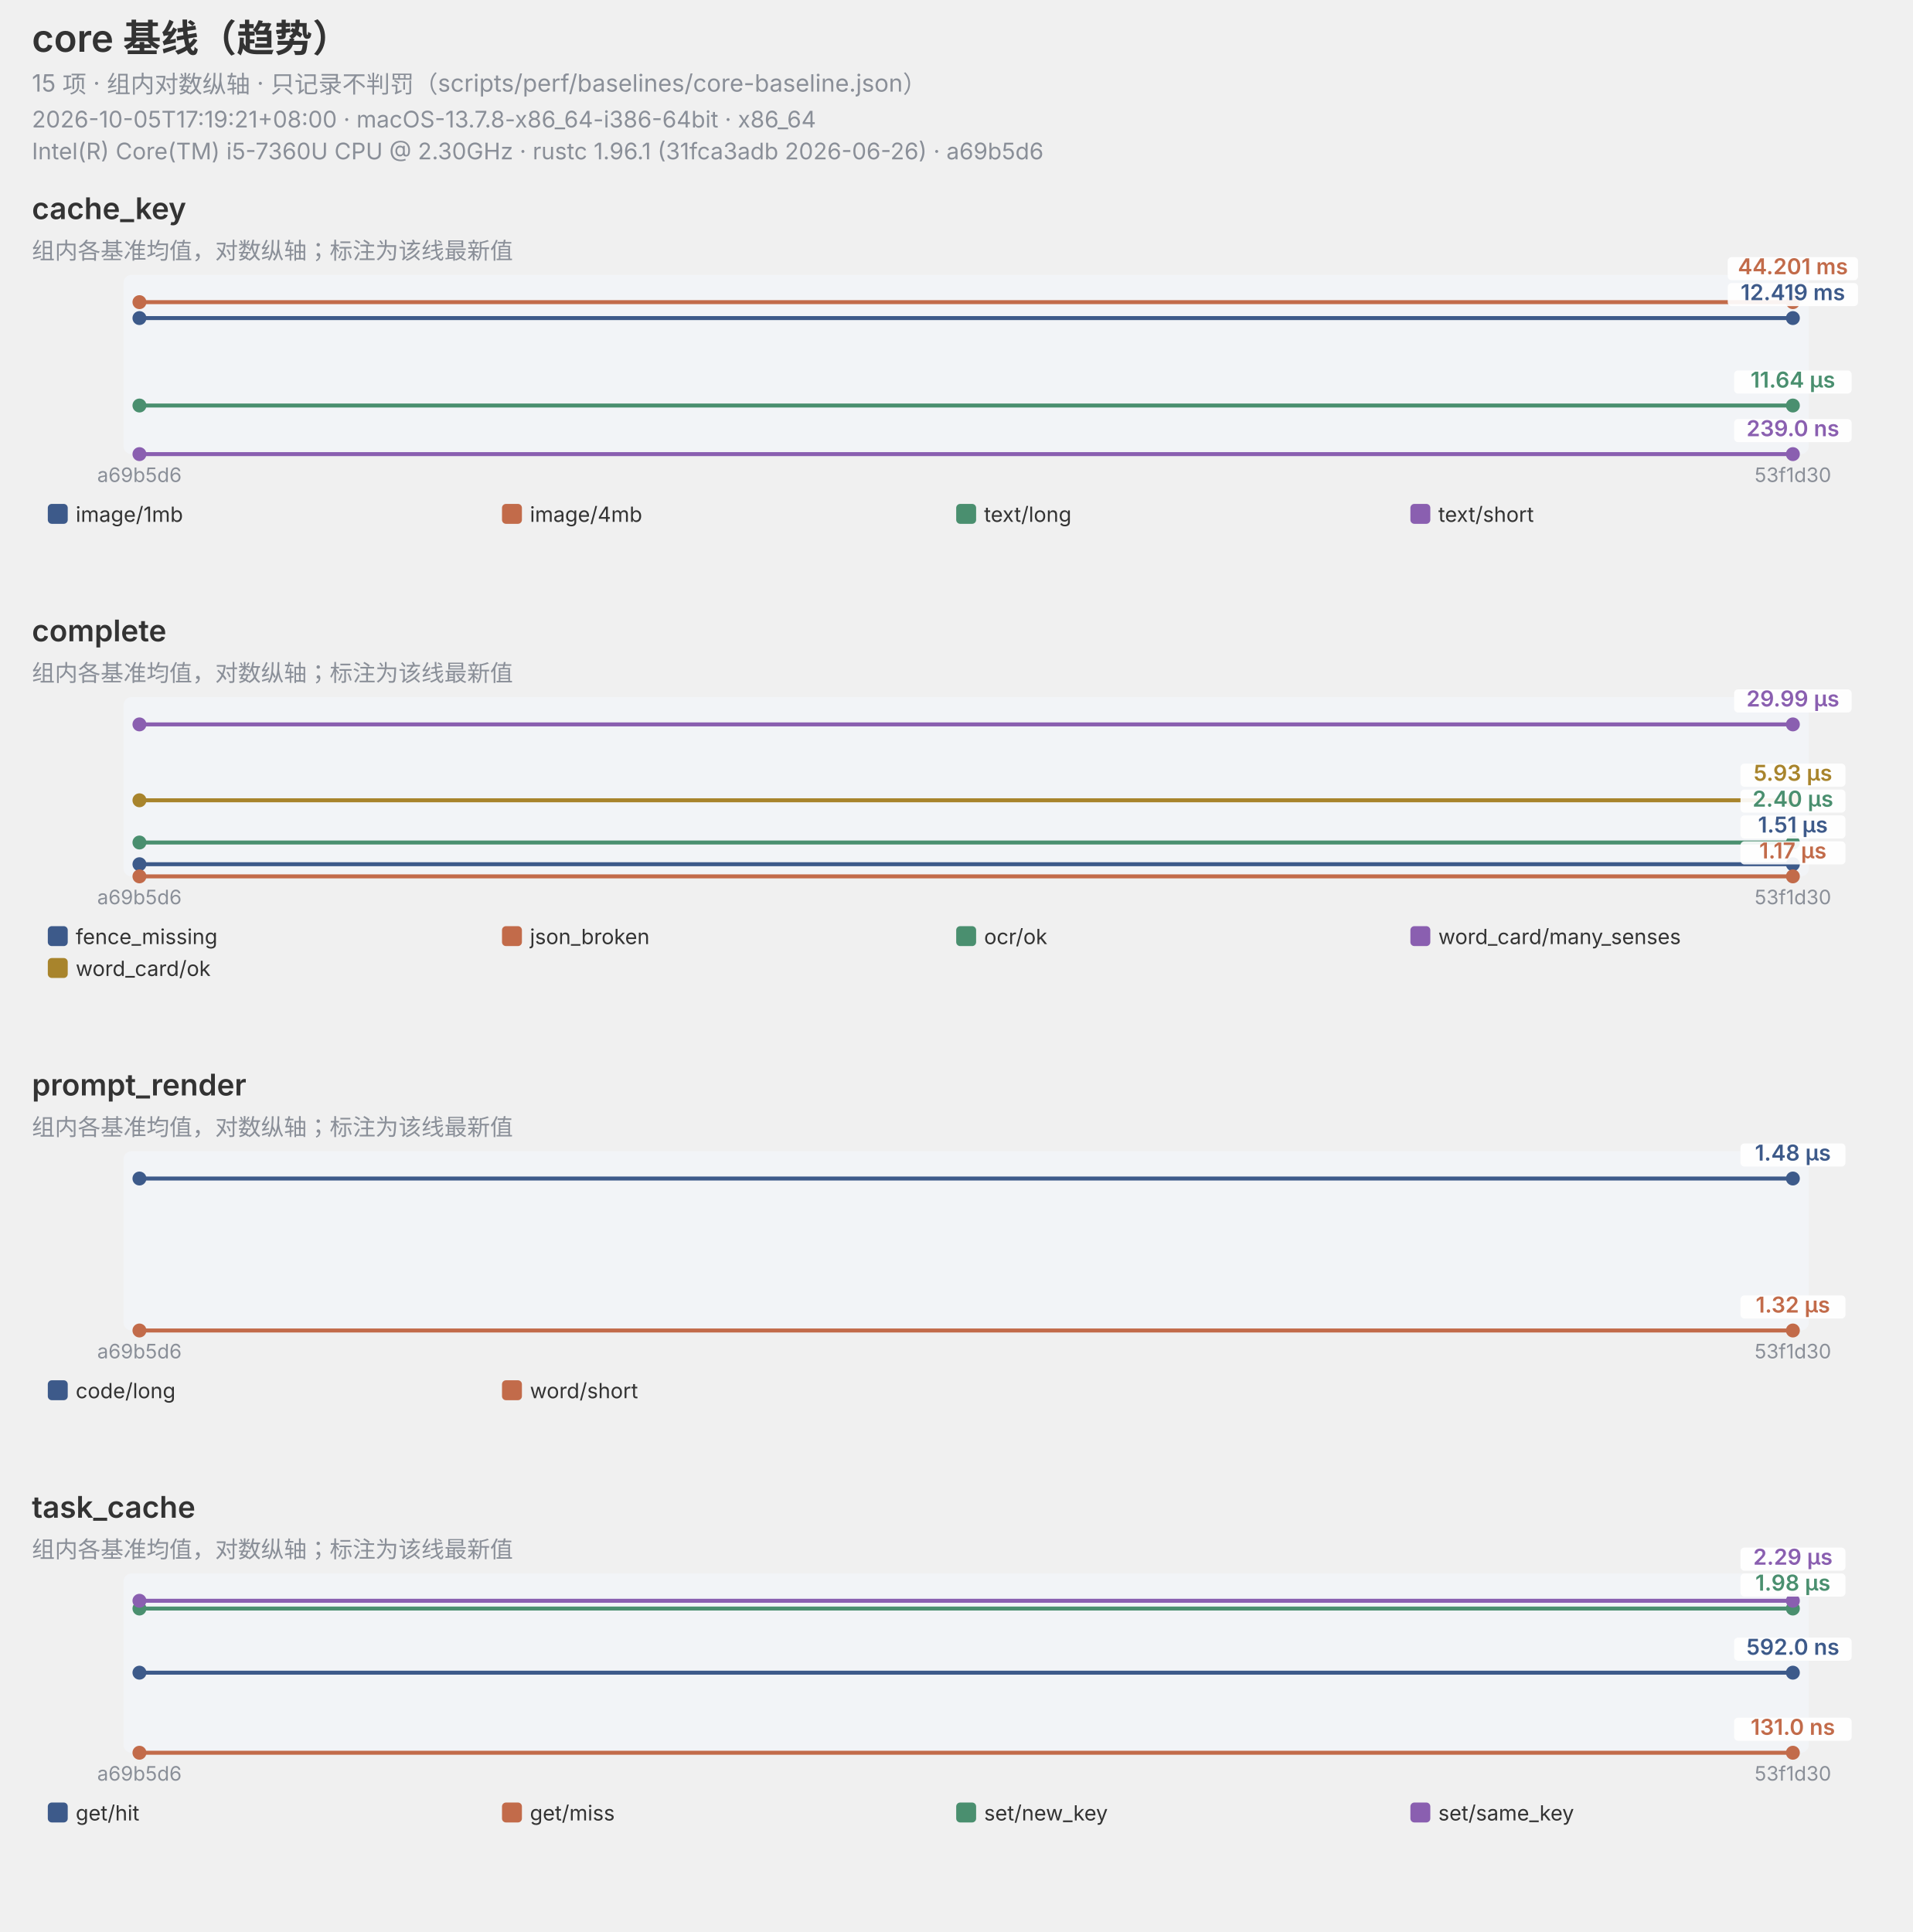
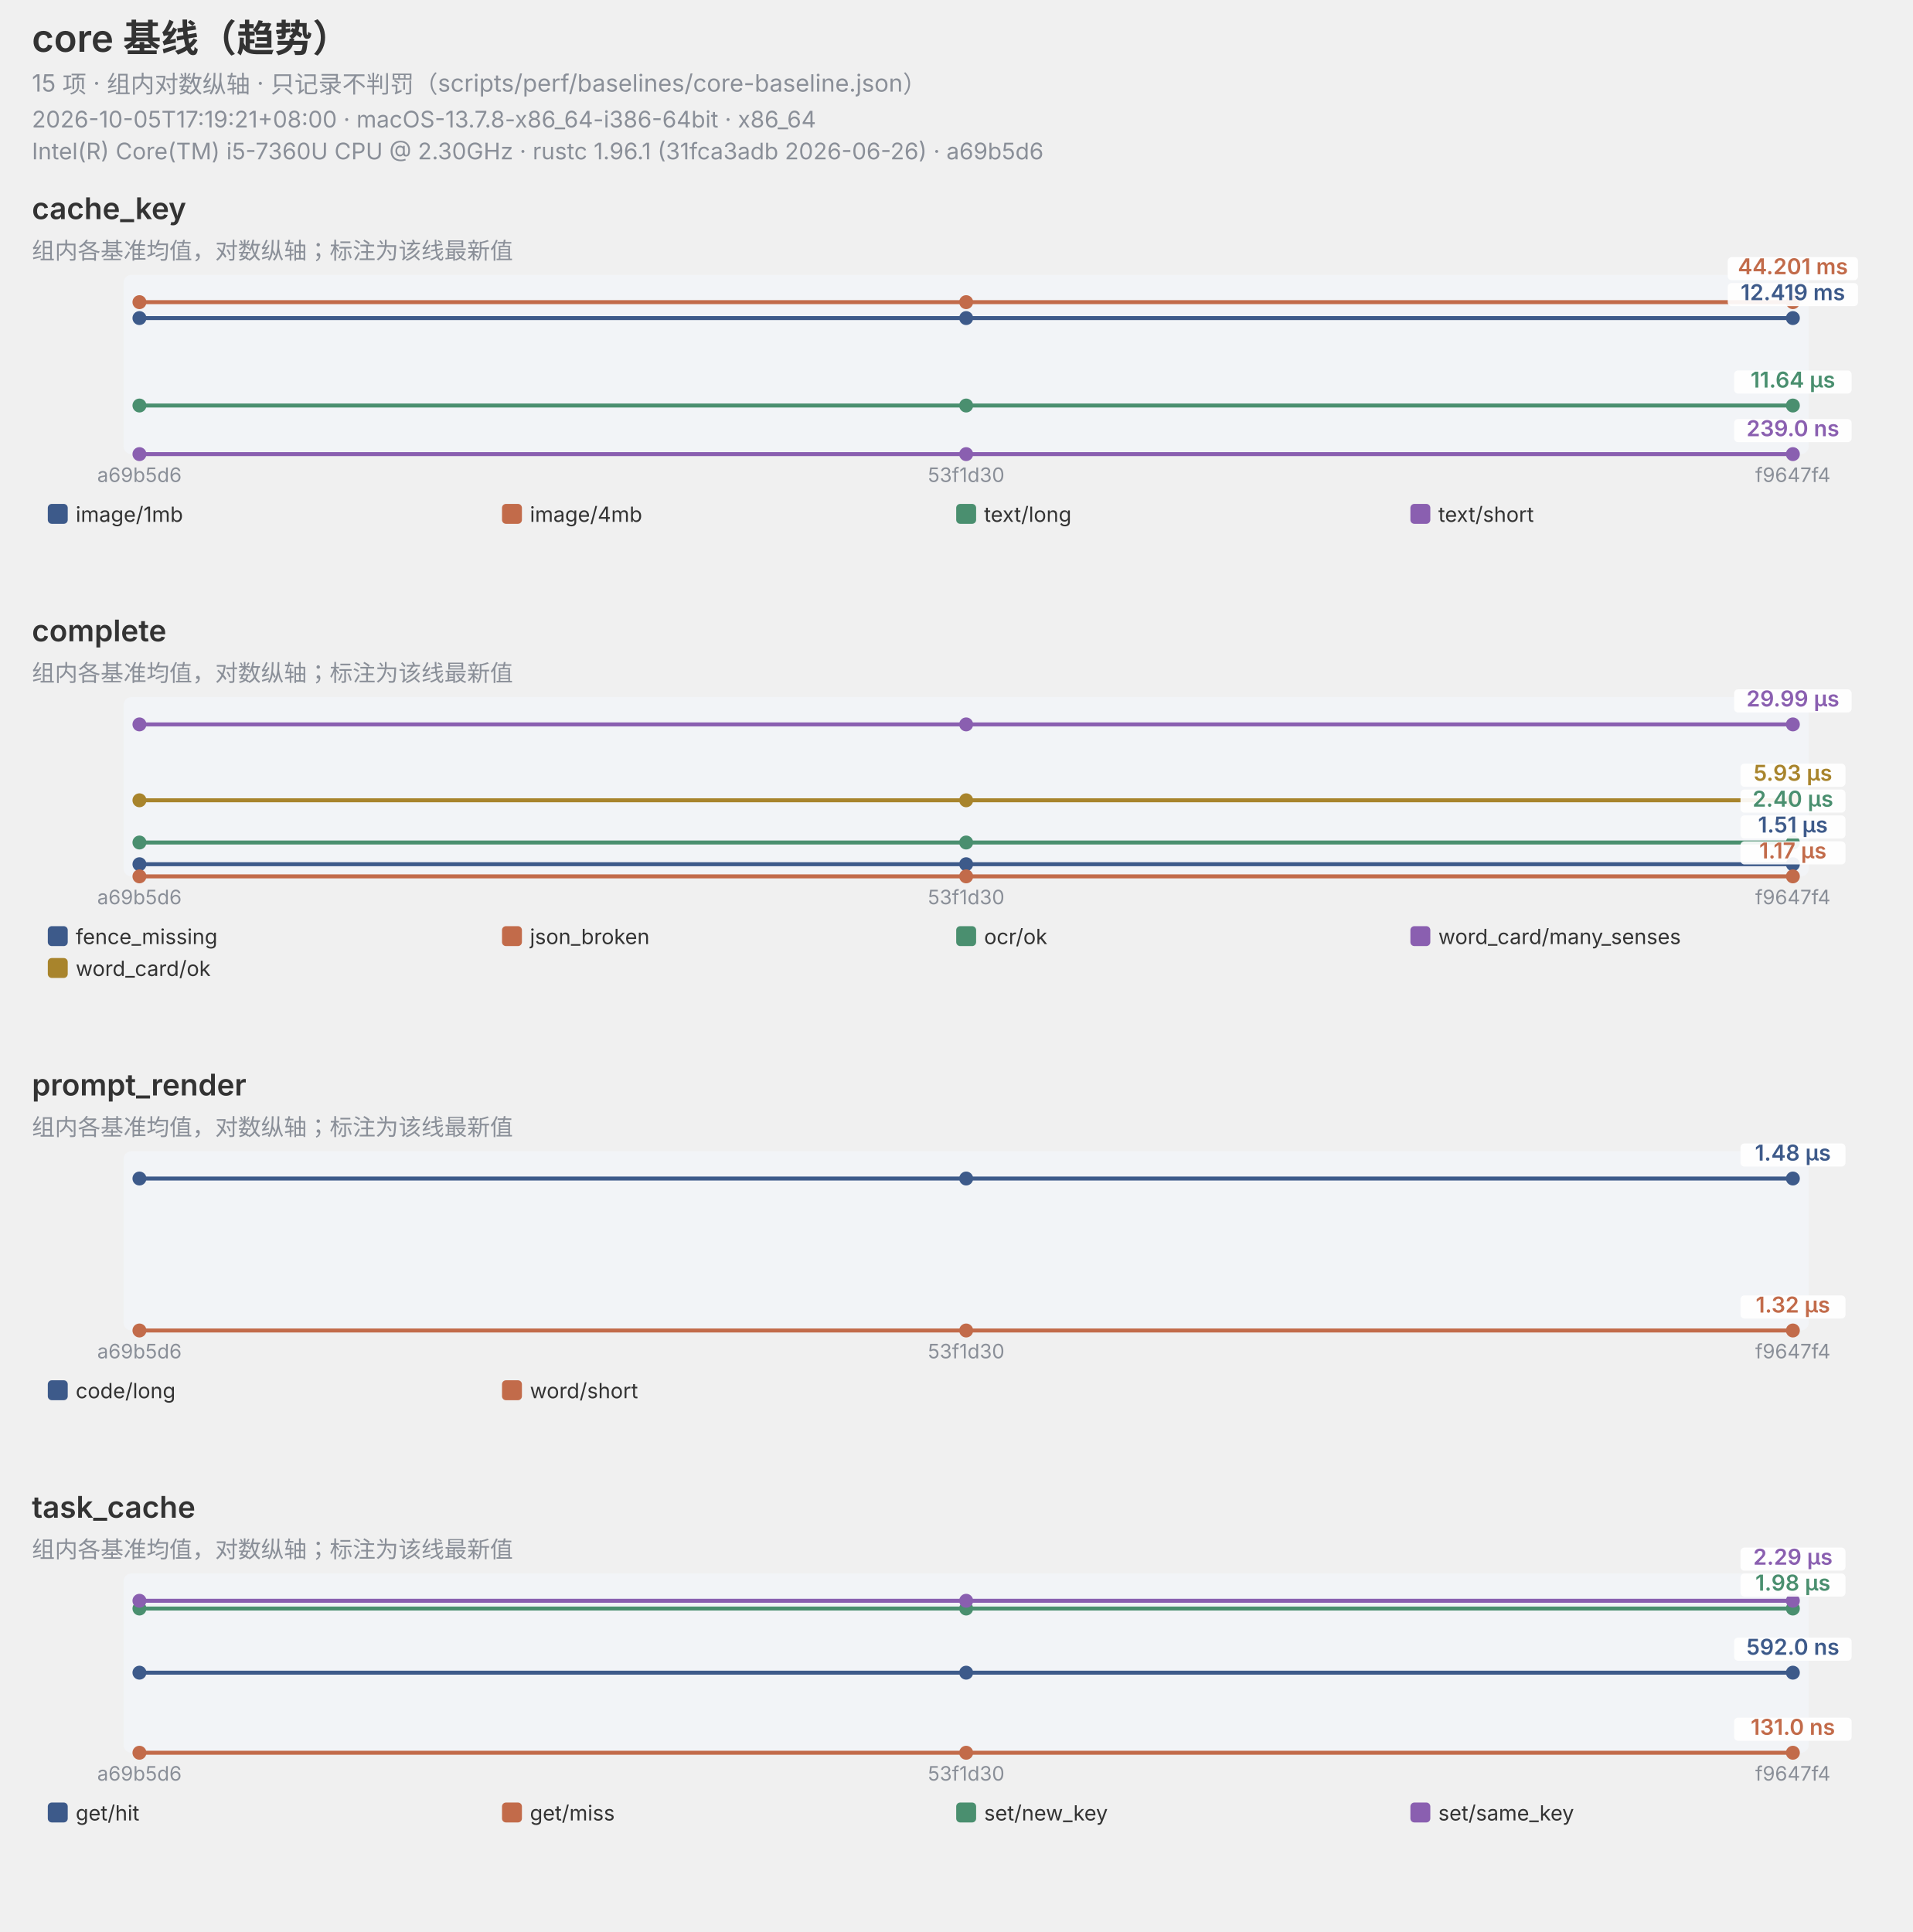
<svg xmlns="http://www.w3.org/2000/svg" width="960" height="970" viewBox="0 0 960 970" font-family="-apple-system, PingFang SC, Hiragino Sans GB, Microsoft YaHei, sans-serif">
  <text x="16.0" y="46.0" font-size="12" fill="#8a8f98" font-weight="400" text-anchor="start">15 项 · 组内对数纵轴 · 只记录不判罚（scripts/perf/baselines/core-baseline.json）</text>
  <text x="16.0" y="64.0" font-size="11.5" fill="#8a8f98" font-weight="400" text-anchor="start">2026-10-05T17:19:21+08:00 · macOS-13.7.8-x86_64-i386-64bit · x86_64</text>
  <text x="16.0" y="80.0" font-size="11.5" fill="#8a8f98" font-weight="400" text-anchor="start">Intel(R) Core(TM) i5-7360U CPU @ 2.30GHz · rustc 1.96.1 (31fca3adb 2026-06-26) · a69b5d6</text>
  <text x="16.0" y="110.0" font-size="15" fill="#333333" font-weight="600" text-anchor="start">cache_key</text>
  <text x="16.0" y="130.0" font-size="11.5" fill="#8a8f98" font-weight="400" text-anchor="start">组内各基准均值，对数纵轴；标注为该线最新值</text>
  <rect x="62.0" y="138.0" width="846.0" height="90" fill="#f2f4f7" rx="4" />
-   <polyline points="70.0,159.7 900.0,159.7" fill="none" stroke="#3d5a8a" stroke-width="2" />
+   <polyline points="70.0,159.7 485.0,159.7 900.0,159.7" fill="none" stroke="#3d5a8a" stroke-width="2" />
  <circle cx="70.0" cy="159.7" r="3.5" fill="#3d5a8a" />
+   <circle cx="485.0" cy="159.7" r="3.5" fill="#3d5a8a" />
  <circle cx="900.0" cy="159.7" r="3.5" fill="#3d5a8a" />
-   <polyline points="70.0,151.7 900.0,151.7" fill="none" stroke="#c26b4a" stroke-width="2" />
+   <polyline points="70.0,151.7 485.0,151.7 900.0,151.7" fill="none" stroke="#c26b4a" stroke-width="2" />
  <circle cx="70.0" cy="151.7" r="3.5" fill="#c26b4a" />
+   <circle cx="485.0" cy="151.7" r="3.5" fill="#c26b4a" />
  <circle cx="900.0" cy="151.7" r="3.5" fill="#c26b4a" />
-   <polyline points="70.0,203.6 900.0,203.6" fill="none" stroke="#4a8f6f" stroke-width="2" />
+   <polyline points="70.0,203.6 485.0,203.6 900.0,203.6" fill="none" stroke="#4a8f6f" stroke-width="2" />
  <circle cx="70.0" cy="203.6" r="3.5" fill="#4a8f6f" />
+   <circle cx="485.0" cy="203.6" r="3.5" fill="#4a8f6f" />
  <circle cx="900.0" cy="203.6" r="3.5" fill="#4a8f6f" />
-   <polyline points="70.0,228.0 900.0,228.0" fill="none" stroke="#8a5fb0" stroke-width="2" />
+   <polyline points="70.0,228.0 485.0,228.0 900.0,228.0" fill="none" stroke="#8a5fb0" stroke-width="2" />
  <circle cx="70.0" cy="228.0" r="3.5" fill="#8a5fb0" />
+   <circle cx="485.0" cy="228.0" r="3.5" fill="#8a5fb0" />
  <circle cx="900.0" cy="228.0" r="3.5" fill="#8a5fb0" />
  <rect x="870.5" y="210.4" width="59.0" height="11.6" fill="#ffffff" fill-opacity="0.92" rx="2" />
  <text x="900.0" y="219.0" font-size="11" fill="#8a5fb0" font-weight="600" text-anchor="middle">239.0 ns</text>
  <rect x="870.5" y="186.0" width="59.0" height="11.6" fill="#ffffff" fill-opacity="0.92" rx="2" />
  <text x="900.0" y="194.6" font-size="11" fill="#4a8f6f" font-weight="600" text-anchor="middle">11.64 µs</text>
  <rect x="867.3" y="142.1" width="65.4" height="11.6" fill="#ffffff" fill-opacity="0.92" rx="2" />
  <text x="900.0" y="150.7" font-size="11" fill="#3d5a8a" font-weight="600" text-anchor="middle">12.419 ms</text>
  <rect x="867.3" y="129.1" width="65.4" height="11.6" fill="#ffffff" fill-opacity="0.92" rx="2" />
  <text x="900.0" y="137.7" font-size="11" fill="#c26b4a" font-weight="600" text-anchor="middle">44.201 ms</text>
  <text x="70.0" y="242.0" font-size="10" fill="#8a8f98" font-weight="400" text-anchor="middle">a69b5d6</text>
-   <text x="900.0" y="242.0" font-size="10" fill="#8a8f98" font-weight="400" text-anchor="middle">53f1d30</text>
+   <text x="485.0" y="242.0" font-size="10" fill="#8a8f98" font-weight="400" text-anchor="middle">53f1d30</text>
+   <text x="900.0" y="242.0" font-size="10" fill="#8a8f98" font-weight="400" text-anchor="middle">f9647f4</text>
  <rect x="24.0" y="253.0" width="10.0" height="10" fill="#3d5a8a" rx="2" />
  <text x="38.0" y="262.0" font-size="10.5" fill="#333333" font-weight="400" text-anchor="start">image/1mb</text>
  <rect x="252.0" y="253.0" width="10.0" height="10" fill="#c26b4a" rx="2" />
  <text x="266.0" y="262.0" font-size="10.5" fill="#333333" font-weight="400" text-anchor="start">image/4mb</text>
  <rect x="480.0" y="253.0" width="10.0" height="10" fill="#4a8f6f" rx="2" />
  <text x="494.0" y="262.0" font-size="10.5" fill="#333333" font-weight="400" text-anchor="start">text/long</text>
  <rect x="708.0" y="253.0" width="10.0" height="10" fill="#8a5fb0" rx="2" />
  <text x="722.0" y="262.0" font-size="10.5" fill="#333333" font-weight="400" text-anchor="start">text/short</text>
  <text x="16.0" y="322.0" font-size="15" fill="#333333" font-weight="600" text-anchor="start">complete</text>
  <text x="16.0" y="342.0" font-size="11.5" fill="#8a8f98" font-weight="400" text-anchor="start">组内各基准均值，对数纵轴；标注为该线最新值</text>
  <rect x="62.0" y="350.0" width="846.0" height="90" fill="#f2f4f7" rx="4" />
-   <polyline points="70.0,433.9 900.0,433.9" fill="none" stroke="#3d5a8a" stroke-width="2" />
+   <polyline points="70.0,433.9 485.0,433.9 900.0,433.9" fill="none" stroke="#3d5a8a" stroke-width="2" />
  <circle cx="70.0" cy="433.9" r="3.5" fill="#3d5a8a" />
+   <circle cx="485.0" cy="433.9" r="3.5" fill="#3d5a8a" />
  <circle cx="900.0" cy="433.9" r="3.5" fill="#3d5a8a" />
-   <polyline points="70.0,440.0 900.0,440.0" fill="none" stroke="#c26b4a" stroke-width="2" />
+   <polyline points="70.0,440.0 485.0,440.0 900.0,440.0" fill="none" stroke="#c26b4a" stroke-width="2" />
  <circle cx="70.0" cy="440.0" r="3.5" fill="#c26b4a" />
+   <circle cx="485.0" cy="440.0" r="3.5" fill="#c26b4a" />
  <circle cx="900.0" cy="440.0" r="3.5" fill="#c26b4a" />
-   <polyline points="70.0,423.0 900.0,423.0" fill="none" stroke="#4a8f6f" stroke-width="2" />
+   <polyline points="70.0,423.0 485.0,423.0 900.0,423.0" fill="none" stroke="#4a8f6f" stroke-width="2" />
  <circle cx="70.0" cy="423.0" r="3.5" fill="#4a8f6f" />
+   <circle cx="485.0" cy="423.0" r="3.5" fill="#4a8f6f" />
  <circle cx="900.0" cy="423.0" r="3.5" fill="#4a8f6f" />
-   <polyline points="70.0,363.7 900.0,363.7" fill="none" stroke="#8a5fb0" stroke-width="2" />
+   <polyline points="70.0,363.7 485.0,363.7 900.0,363.7" fill="none" stroke="#8a5fb0" stroke-width="2" />
  <circle cx="70.0" cy="363.7" r="3.5" fill="#8a5fb0" />
+   <circle cx="485.0" cy="363.7" r="3.5" fill="#8a5fb0" />
  <circle cx="900.0" cy="363.7" r="3.5" fill="#8a5fb0" />
-   <polyline points="70.0,401.8 900.0,401.8" fill="none" stroke="#a8842c" stroke-width="2" />
+   <polyline points="70.0,401.8 485.0,401.8 900.0,401.8" fill="none" stroke="#a8842c" stroke-width="2" />
  <circle cx="70.0" cy="401.8" r="3.5" fill="#a8842c" />
+   <circle cx="485.0" cy="401.8" r="3.5" fill="#a8842c" />
  <circle cx="900.0" cy="401.8" r="3.5" fill="#a8842c" />
  <rect x="873.7" y="422.4" width="52.7" height="11.6" fill="#ffffff" fill-opacity="0.92" rx="2" />
  <text x="900.0" y="431.0" font-size="11" fill="#c26b4a" font-weight="600" text-anchor="middle">1.17 µs</text>
  <rect x="873.7" y="409.4" width="52.7" height="11.6" fill="#ffffff" fill-opacity="0.92" rx="2" />
  <text x="900.0" y="418.0" font-size="11" fill="#3d5a8a" font-weight="600" text-anchor="middle">1.51 µs</text>
  <rect x="873.7" y="396.4" width="52.7" height="11.6" fill="#ffffff" fill-opacity="0.92" rx="2" />
  <text x="900.0" y="405.0" font-size="11" fill="#4a8f6f" font-weight="600" text-anchor="middle">2.40 µs</text>
  <rect x="873.7" y="383.4" width="52.7" height="11.6" fill="#ffffff" fill-opacity="0.92" rx="2" />
  <text x="900.0" y="392.0" font-size="11" fill="#a8842c" font-weight="600" text-anchor="middle">5.93 µs</text>
  <rect x="870.5" y="346.1" width="59.0" height="11.6" fill="#ffffff" fill-opacity="0.92" rx="2" />
  <text x="900.0" y="354.7" font-size="11" fill="#8a5fb0" font-weight="600" text-anchor="middle">29.99 µs</text>
  <text x="70.0" y="454.0" font-size="10" fill="#8a8f98" font-weight="400" text-anchor="middle">a69b5d6</text>
-   <text x="900.0" y="454.0" font-size="10" fill="#8a8f98" font-weight="400" text-anchor="middle">53f1d30</text>
+   <text x="485.0" y="454.0" font-size="10" fill="#8a8f98" font-weight="400" text-anchor="middle">53f1d30</text>
+   <text x="900.0" y="454.0" font-size="10" fill="#8a8f98" font-weight="400" text-anchor="middle">f9647f4</text>
  <rect x="24.0" y="465.0" width="10.0" height="10" fill="#3d5a8a" rx="2" />
  <text x="38.0" y="474.0" font-size="10.5" fill="#333333" font-weight="400" text-anchor="start">fence_missing</text>
  <rect x="252.0" y="465.0" width="10.0" height="10" fill="#c26b4a" rx="2" />
  <text x="266.0" y="474.0" font-size="10.5" fill="#333333" font-weight="400" text-anchor="start">json_broken</text>
  <rect x="480.0" y="465.0" width="10.0" height="10" fill="#4a8f6f" rx="2" />
  <text x="494.0" y="474.0" font-size="10.5" fill="#333333" font-weight="400" text-anchor="start">ocr/ok</text>
  <rect x="708.0" y="465.0" width="10.0" height="10" fill="#8a5fb0" rx="2" />
  <text x="722.0" y="474.0" font-size="10.5" fill="#333333" font-weight="400" text-anchor="start">word_card/many_senses</text>
  <rect x="24.0" y="481.0" width="10.0" height="10" fill="#a8842c" rx="2" />
  <text x="38.0" y="490.0" font-size="10.5" fill="#333333" font-weight="400" text-anchor="start">word_card/ok</text>
  <text x="16.0" y="550.0" font-size="15" fill="#333333" font-weight="600" text-anchor="start">prompt_render</text>
  <text x="16.0" y="570.0" font-size="11.5" fill="#8a8f98" font-weight="400" text-anchor="start">组内各基准均值，对数纵轴；标注为该线最新值</text>
  <rect x="62.0" y="578.0" width="846.0" height="90" fill="#f2f4f7" rx="4" />
-   <polyline points="70.0,591.7 900.0,591.7" fill="none" stroke="#3d5a8a" stroke-width="2" />
+   <polyline points="70.0,591.7 485.0,591.7 900.0,591.7" fill="none" stroke="#3d5a8a" stroke-width="2" />
  <circle cx="70.0" cy="591.7" r="3.5" fill="#3d5a8a" />
+   <circle cx="485.0" cy="591.7" r="3.5" fill="#3d5a8a" />
  <circle cx="900.0" cy="591.7" r="3.5" fill="#3d5a8a" />
-   <polyline points="70.0,668.0 900.0,668.0" fill="none" stroke="#c26b4a" stroke-width="2" />
+   <polyline points="70.0,668.0 485.0,668.0 900.0,668.0" fill="none" stroke="#c26b4a" stroke-width="2" />
  <circle cx="70.0" cy="668.0" r="3.5" fill="#c26b4a" />
+   <circle cx="485.0" cy="668.0" r="3.5" fill="#c26b4a" />
  <circle cx="900.0" cy="668.0" r="3.5" fill="#c26b4a" />
  <rect x="873.7" y="650.4" width="52.7" height="11.6" fill="#ffffff" fill-opacity="0.92" rx="2" />
  <text x="900.0" y="659.0" font-size="11" fill="#c26b4a" font-weight="600" text-anchor="middle">1.32 µs</text>
  <rect x="873.7" y="574.1" width="52.7" height="11.6" fill="#ffffff" fill-opacity="0.92" rx="2" />
  <text x="900.0" y="582.7" font-size="11" fill="#3d5a8a" font-weight="600" text-anchor="middle">1.48 µs</text>
  <text x="70.0" y="682.0" font-size="10" fill="#8a8f98" font-weight="400" text-anchor="middle">a69b5d6</text>
-   <text x="900.0" y="682.0" font-size="10" fill="#8a8f98" font-weight="400" text-anchor="middle">53f1d30</text>
+   <text x="485.0" y="682.0" font-size="10" fill="#8a8f98" font-weight="400" text-anchor="middle">53f1d30</text>
+   <text x="900.0" y="682.0" font-size="10" fill="#8a8f98" font-weight="400" text-anchor="middle">f9647f4</text>
  <rect x="24.0" y="693.0" width="10.0" height="10" fill="#3d5a8a" rx="2" />
  <text x="38.0" y="702.0" font-size="10.5" fill="#333333" font-weight="400" text-anchor="start">code/long</text>
  <rect x="252.0" y="693.0" width="10.0" height="10" fill="#c26b4a" rx="2" />
  <text x="266.0" y="702.0" font-size="10.5" fill="#333333" font-weight="400" text-anchor="start">word/short</text>
  <text x="16.0" y="762.0" font-size="15" fill="#333333" font-weight="600" text-anchor="start">task_cache</text>
  <text x="16.0" y="782.0" font-size="11.5" fill="#8a8f98" font-weight="400" text-anchor="start">组内各基准均值，对数纵轴；标注为该线最新值</text>
  <rect x="62.0" y="790.0" width="846.0" height="90" fill="#f2f4f7" rx="4" />
-   <polyline points="70.0,839.8 900.0,839.8" fill="none" stroke="#3d5a8a" stroke-width="2" />
+   <polyline points="70.0,839.8 485.0,839.8 900.0,839.8" fill="none" stroke="#3d5a8a" stroke-width="2" />
  <circle cx="70.0" cy="839.8" r="3.5" fill="#3d5a8a" />
+   <circle cx="485.0" cy="839.8" r="3.5" fill="#3d5a8a" />
  <circle cx="900.0" cy="839.8" r="3.5" fill="#3d5a8a" />
-   <polyline points="70.0,880.0 900.0,880.0" fill="none" stroke="#c26b4a" stroke-width="2" />
+   <polyline points="70.0,880.0 485.0,880.0 900.0,880.0" fill="none" stroke="#c26b4a" stroke-width="2" />
  <circle cx="70.0" cy="880.0" r="3.5" fill="#c26b4a" />
+   <circle cx="485.0" cy="880.0" r="3.5" fill="#c26b4a" />
  <circle cx="900.0" cy="880.0" r="3.5" fill="#c26b4a" />
-   <polyline points="70.0,807.6 900.0,807.6" fill="none" stroke="#4a8f6f" stroke-width="2" />
+   <polyline points="70.0,807.6 485.0,807.6 900.0,807.6" fill="none" stroke="#4a8f6f" stroke-width="2" />
  <circle cx="70.0" cy="807.6" r="3.5" fill="#4a8f6f" />
+   <circle cx="485.0" cy="807.6" r="3.5" fill="#4a8f6f" />
  <circle cx="900.0" cy="807.6" r="3.5" fill="#4a8f6f" />
-   <polyline points="70.0,803.7 900.0,803.7" fill="none" stroke="#8a5fb0" stroke-width="2" />
+   <polyline points="70.0,803.7 485.0,803.7 900.0,803.7" fill="none" stroke="#8a5fb0" stroke-width="2" />
  <circle cx="70.0" cy="803.7" r="3.5" fill="#8a5fb0" />
+   <circle cx="485.0" cy="803.7" r="3.5" fill="#8a5fb0" />
  <circle cx="900.0" cy="803.7" r="3.5" fill="#8a5fb0" />
  <rect x="870.5" y="862.4" width="59.0" height="11.6" fill="#ffffff" fill-opacity="0.92" rx="2" />
  <text x="900.0" y="871.0" font-size="11" fill="#c26b4a" font-weight="600" text-anchor="middle">131.0 ns</text>
  <rect x="870.5" y="822.2" width="59.0" height="11.6" fill="#ffffff" fill-opacity="0.92" rx="2" />
  <text x="900.0" y="830.8" font-size="11" fill="#3d5a8a" font-weight="600" text-anchor="middle">592.0 ns</text>
  <rect x="873.7" y="790.0" width="52.7" height="11.6" fill="#ffffff" fill-opacity="0.92" rx="2" />
  <text x="900.0" y="798.6" font-size="11" fill="#4a8f6f" font-weight="600" text-anchor="middle">1.98 µs</text>
  <rect x="873.7" y="777.0" width="52.7" height="11.6" fill="#ffffff" fill-opacity="0.92" rx="2" />
  <text x="900.0" y="785.6" font-size="11" fill="#8a5fb0" font-weight="600" text-anchor="middle">2.29 µs</text>
  <text x="70.0" y="894.0" font-size="10" fill="#8a8f98" font-weight="400" text-anchor="middle">a69b5d6</text>
-   <text x="900.0" y="894.0" font-size="10" fill="#8a8f98" font-weight="400" text-anchor="middle">53f1d30</text>
+   <text x="485.0" y="894.0" font-size="10" fill="#8a8f98" font-weight="400" text-anchor="middle">53f1d30</text>
+   <text x="900.0" y="894.0" font-size="10" fill="#8a8f98" font-weight="400" text-anchor="middle">f9647f4</text>
  <rect x="24.0" y="905.0" width="10.0" height="10" fill="#3d5a8a" rx="2" />
  <text x="38.0" y="914.0" font-size="10.5" fill="#333333" font-weight="400" text-anchor="start">get/hit</text>
  <rect x="252.0" y="905.0" width="10.0" height="10" fill="#c26b4a" rx="2" />
  <text x="266.0" y="914.0" font-size="10.5" fill="#333333" font-weight="400" text-anchor="start">get/miss</text>
  <rect x="480.0" y="905.0" width="10.0" height="10" fill="#4a8f6f" rx="2" />
  <text x="494.0" y="914.0" font-size="10.5" fill="#333333" font-weight="400" text-anchor="start">set/new_key</text>
  <rect x="708.0" y="905.0" width="10.0" height="10" fill="#8a5fb0" rx="2" />
  <text x="722.0" y="914.0" font-size="10.5" fill="#333333" font-weight="400" text-anchor="start">set/same_key</text>
  <text x="16.0" y="26.0" font-size="19" fill="#333333" font-weight="600" text-anchor="start">core 基线（趋势）</text>
</svg>
